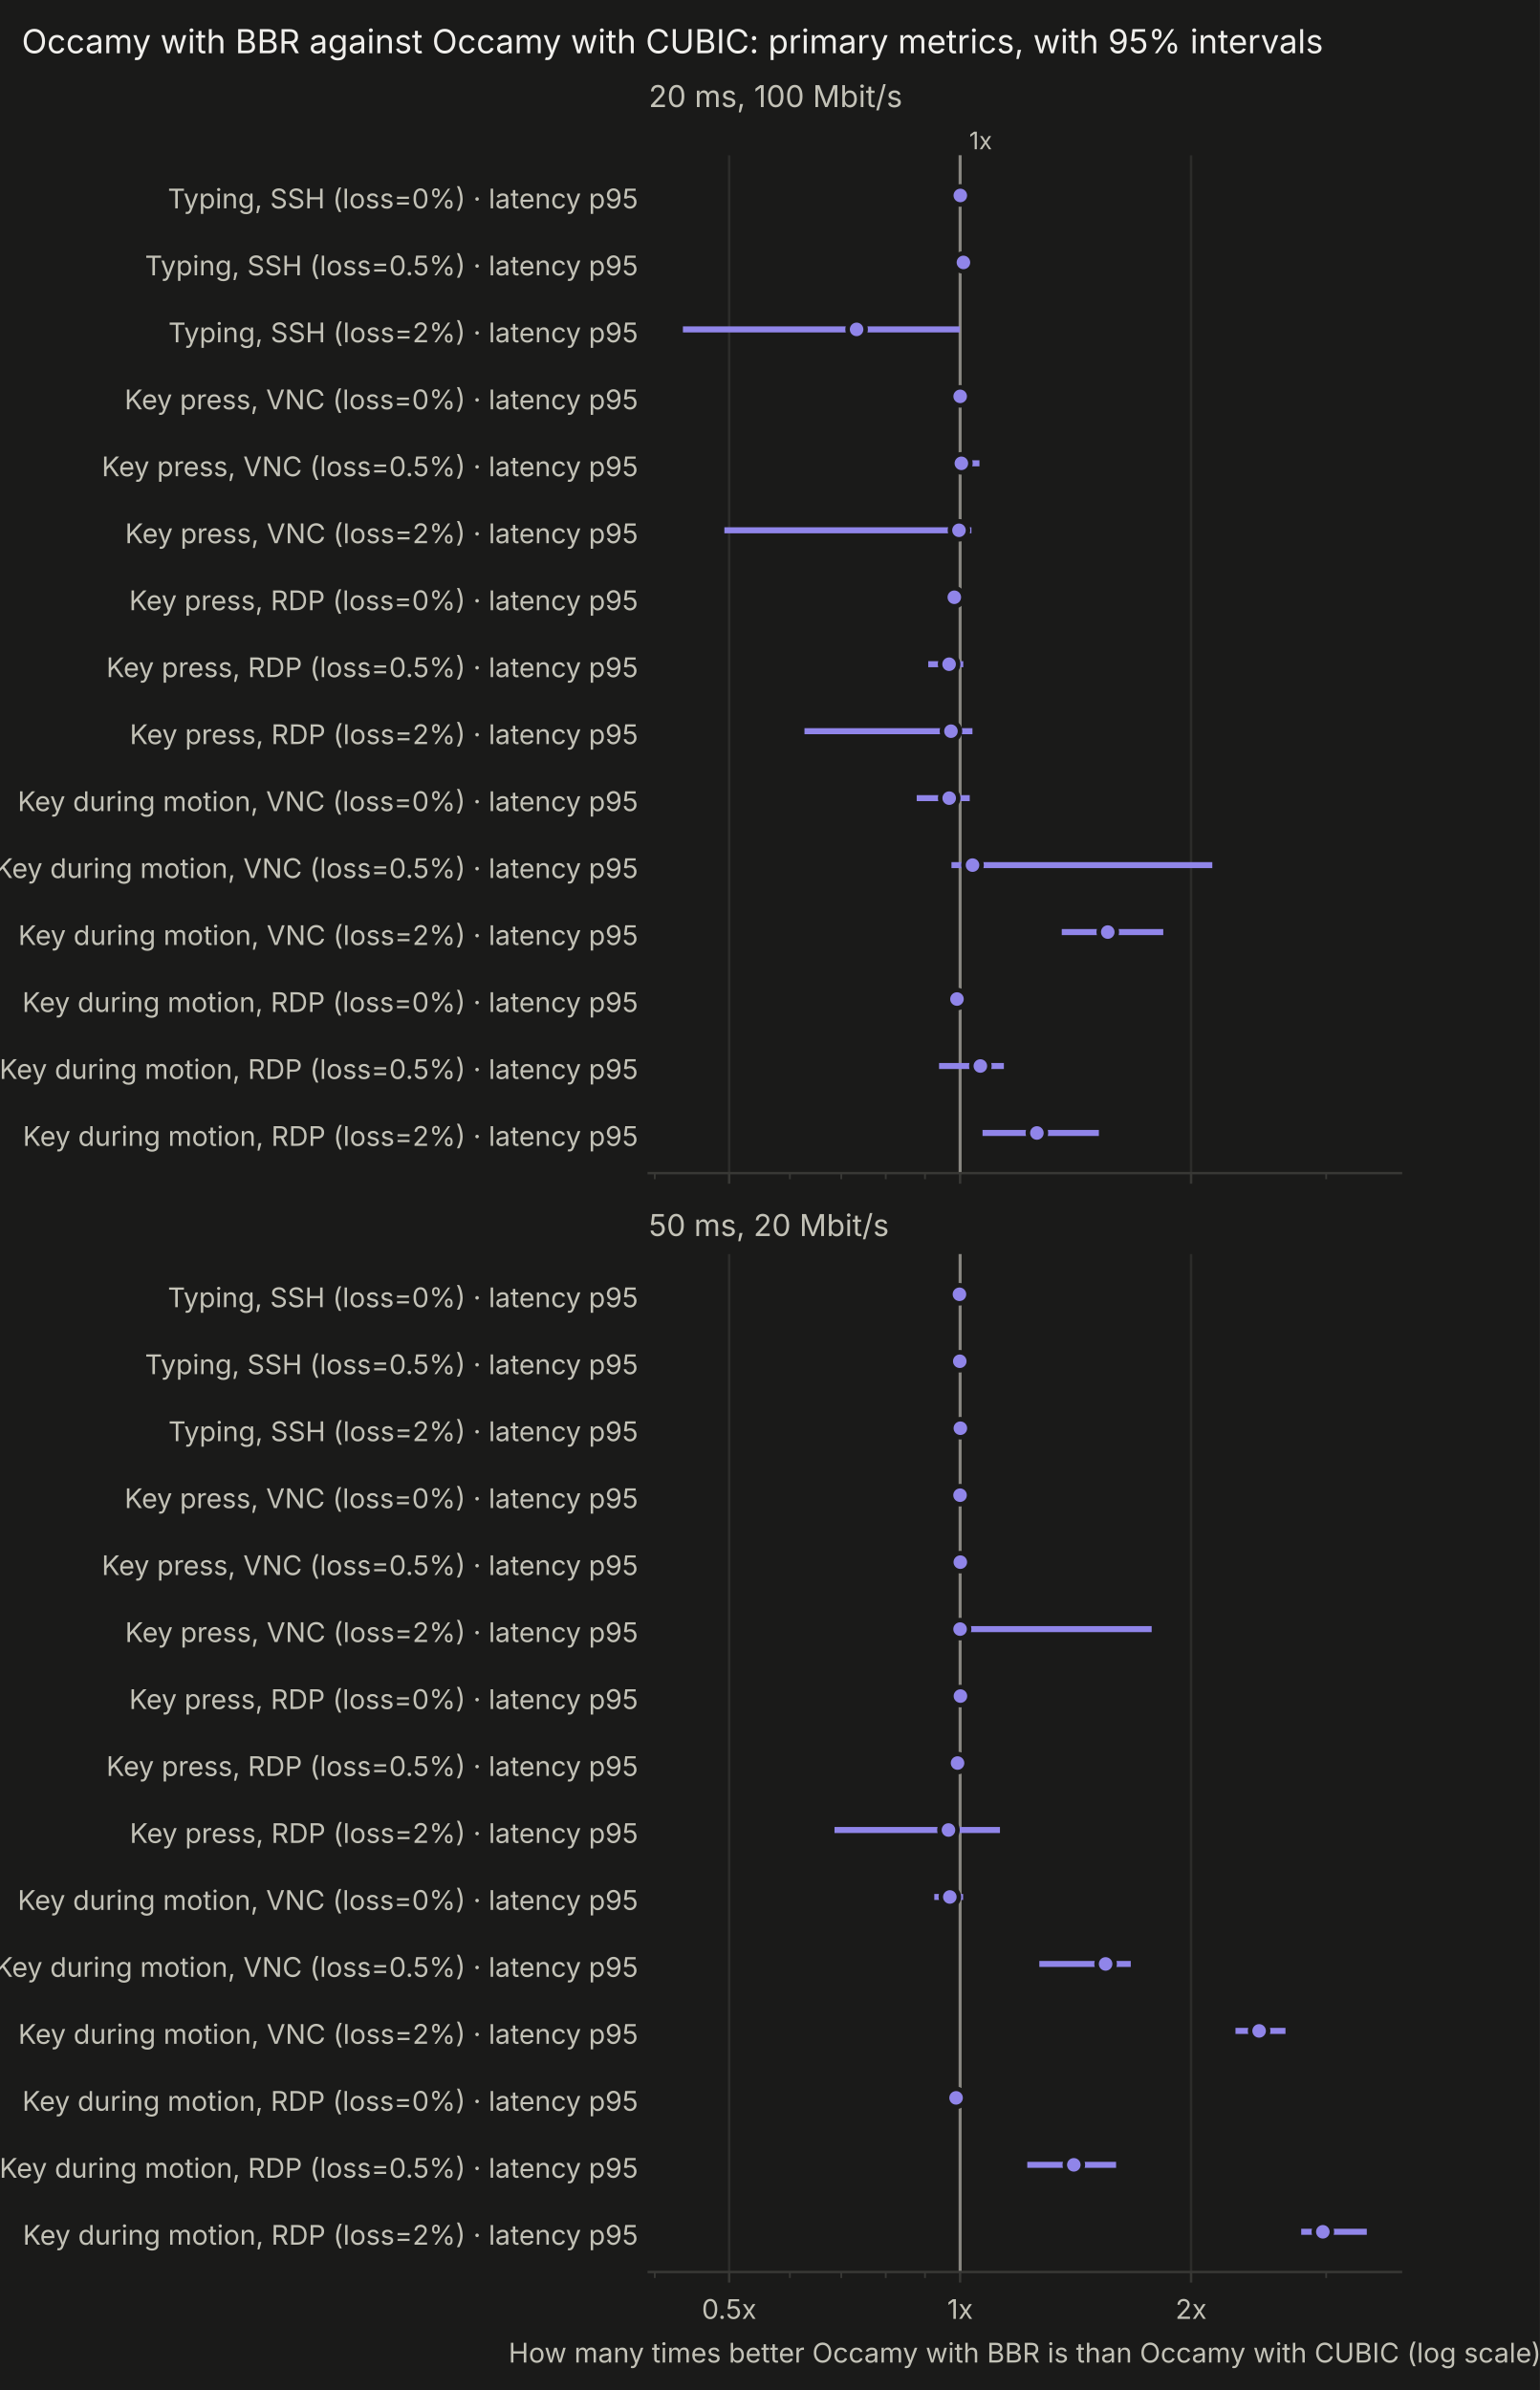
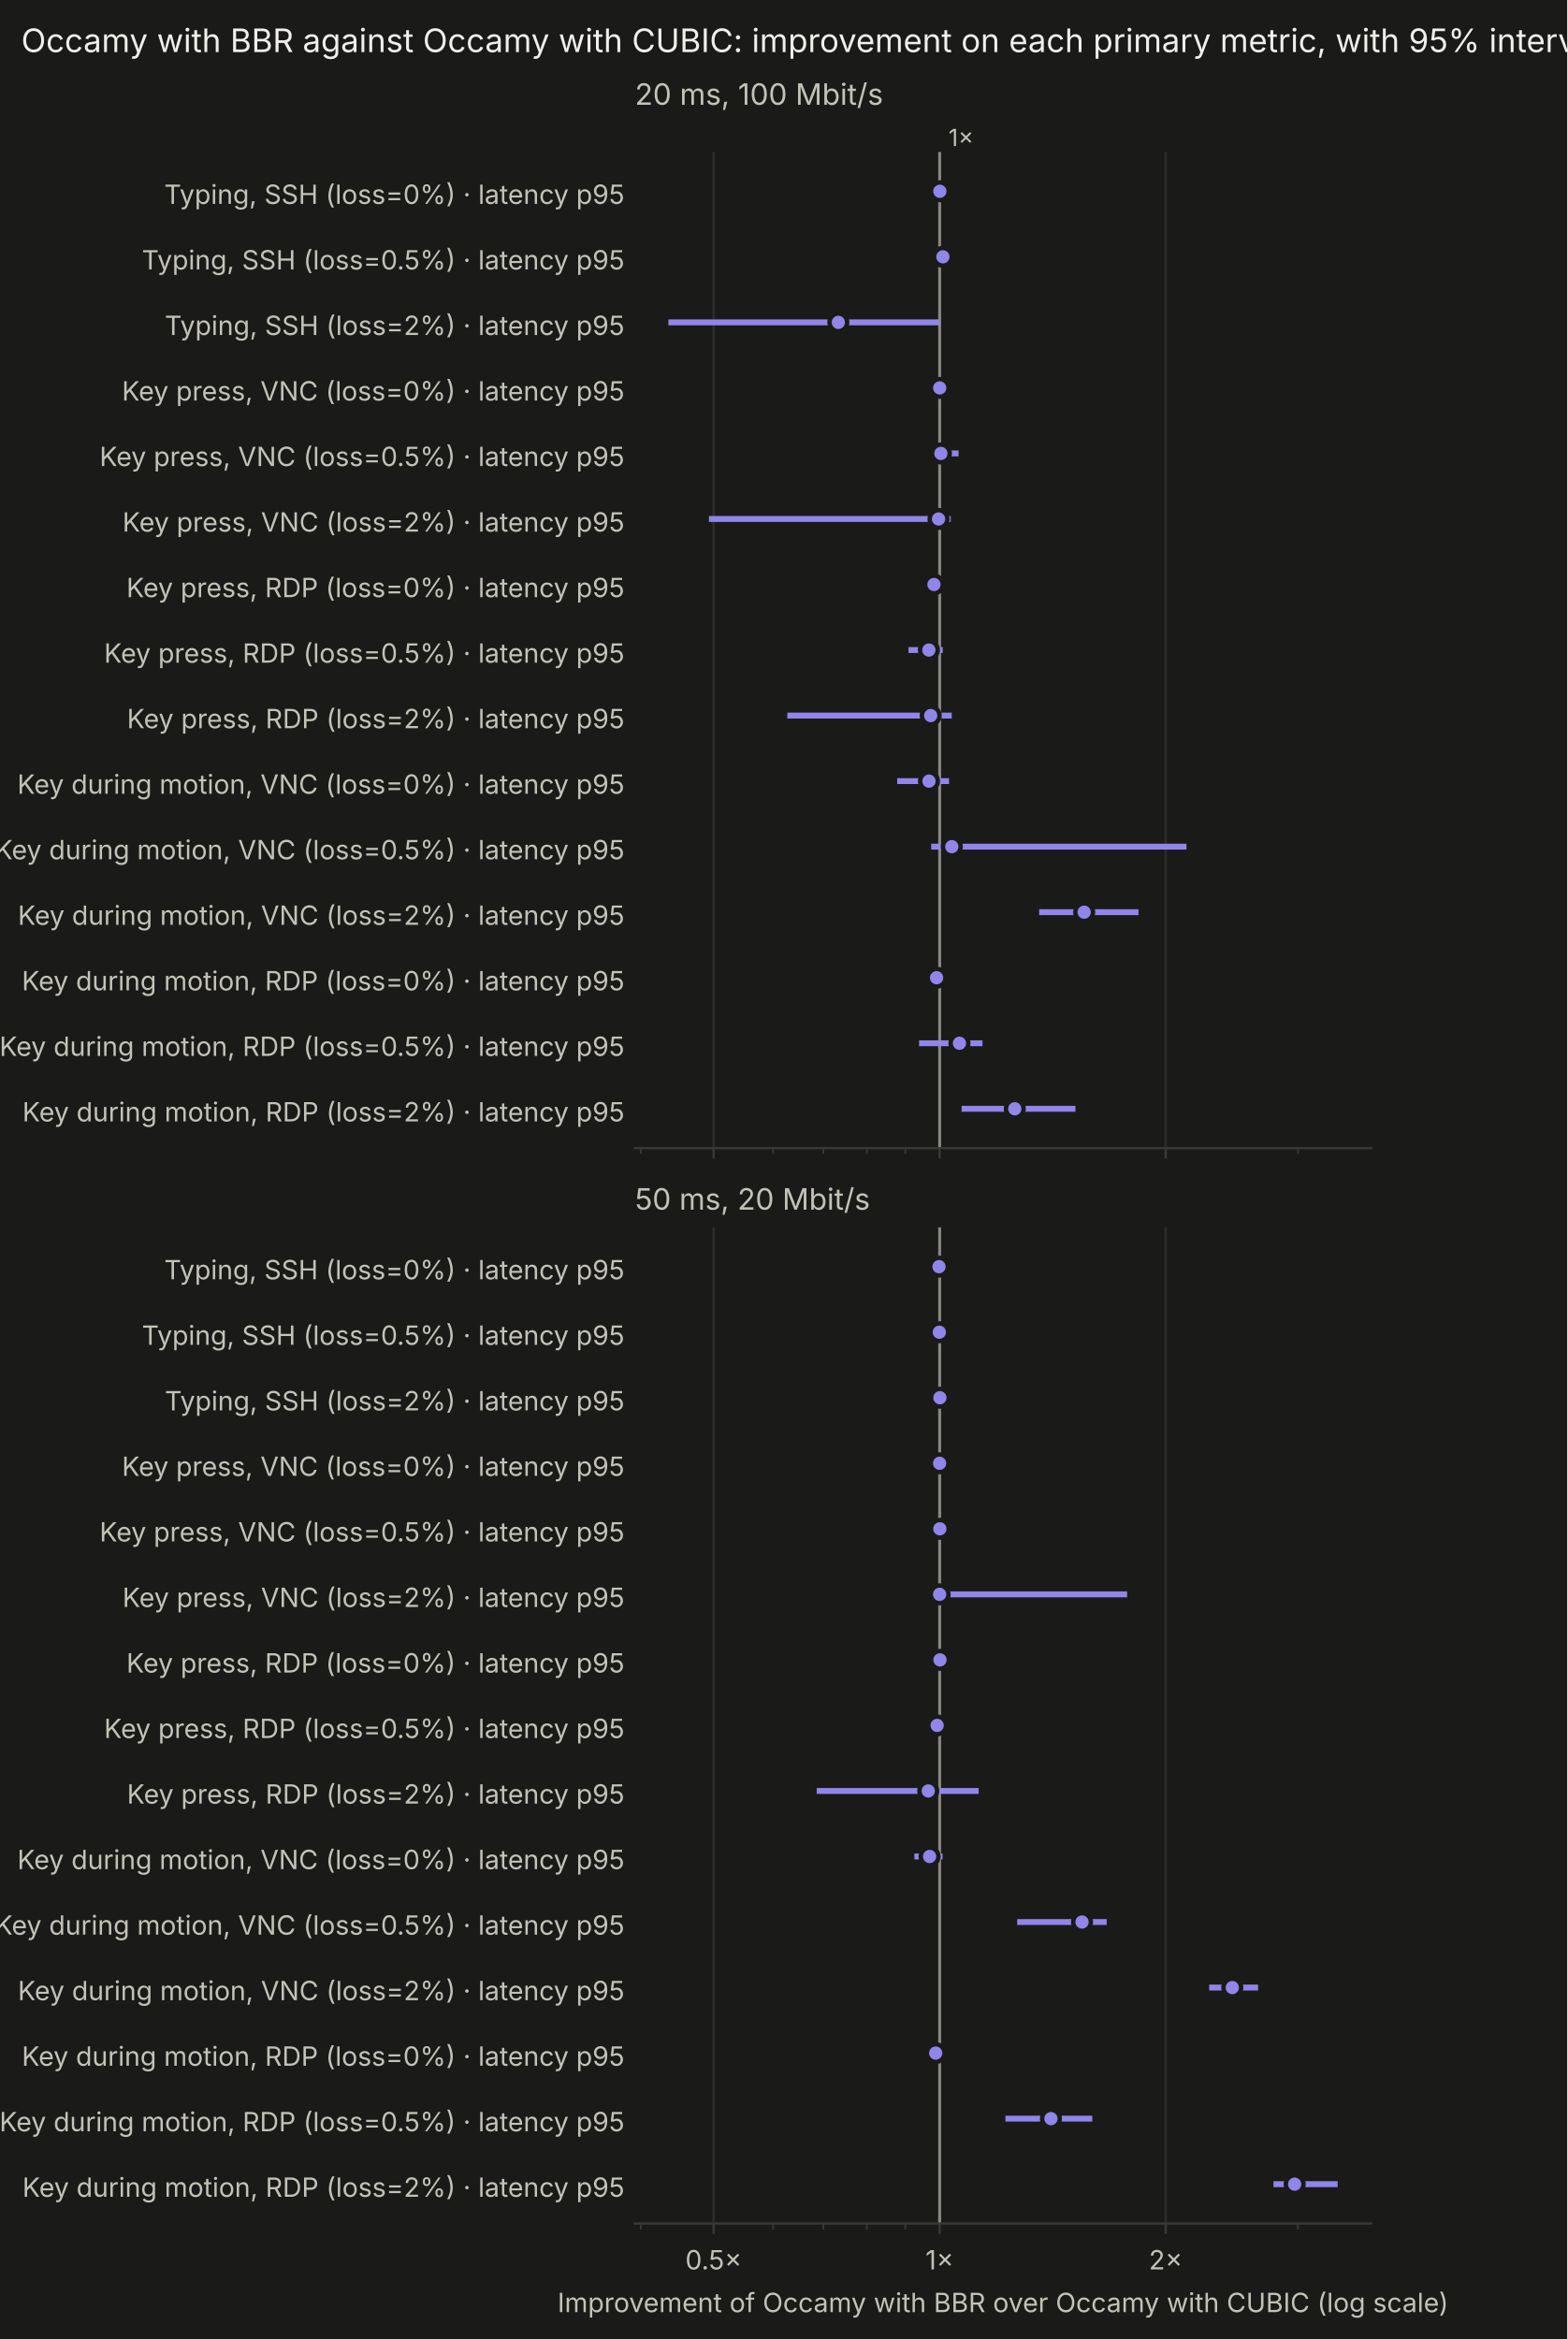
- <svg xmlns="http://www.w3.org/2000/svg" xmlns:xlink="http://www.w3.org/1999/xlink" width="511.127pt" height="793.2pt" viewBox="0 0 511.127 793.2" version="1.1">
+ <svg xmlns="http://www.w3.org/2000/svg" xmlns:xlink="http://www.w3.org/1999/xlink" width="531.495pt" height="793.2pt" viewBox="0 0 531.495 793.2" version="1.1">
  <defs>
    <style type="text/css">*{stroke-linejoin: round; stroke-linecap: butt}</style>
  </defs>
  <g id="figure_1">
    <g id="patch_1">
-       <path d="M 0 793.2  L 511.127 793.2  L 511.127 0  L 0 0  z " style="fill: #1a1a19" />
+       <path d="M 0 793.2  L 531.495 793.2  L 531.495 0  L 0 0  z " style="fill: #1a1a19" />
    </g>
    <g id="axes_1">
      <g id="patch_2">
        <path d="M 215.316 389.349  L 465 389.349  L 465 51.535  L 215.316 51.535  z " style="fill: #1a1a19" />
      </g>
      <g id="matplotlib.axis_1">
        <g id="xtick_1">
          <g id="line2d_1">
            <path d="M 242.007 389.349  L 242.007 51.535  " clip-path="url(#p639952509c)" style="fill: none; stroke: #2c2c2a; stroke-width: 0.8; stroke-linecap: square" />
          </g>
          <g id="line2d_2">
            <defs>
              <path id="mf6e2705bc7" d="M 0 0  L 0 3.5  " style="stroke: #383835; stroke-width: 0.8" />
            </defs>
            <g>
              <use xlink:href="#mf6e2705bc7" x="242.007" y="389.349" style="fill: #383835; stroke: #383835; stroke-width: 0.8" />
            </g>
          </g>
        </g>
        <g id="xtick_2">
          <g id="line2d_3">
            <path d="M 318.669 389.349  L 318.669 51.535  " clip-path="url(#p639952509c)" style="fill: none; stroke: #2c2c2a; stroke-width: 0.8; stroke-linecap: square" />
          </g>
          <g id="line2d_4">
            <g>
              <use xlink:href="#mf6e2705bc7" x="318.669" y="389.349" style="fill: #383835; stroke: #383835; stroke-width: 0.8" />
            </g>
          </g>
        </g>
        <g id="xtick_3">
          <g id="line2d_5">
            <path d="M 395.331 389.349  L 395.331 51.535  " clip-path="url(#p639952509c)" style="fill: none; stroke: #2c2c2a; stroke-width: 0.8; stroke-linecap: square" />
          </g>
          <g id="line2d_6">
            <g>
              <use xlink:href="#mf6e2705bc7" x="395.331" y="389.349" style="fill: #383835; stroke: #383835; stroke-width: 0.8" />
            </g>
          </g>
        </g>
        <g id="xtick_4">
          <g id="line2d_7">
            <defs>
              <path id="mfddab9a20a" d="M 0 0  L 0 2  " style="stroke: #383835; stroke-width: 0.6" />
            </defs>
            <g>
              <use xlink:href="#mfddab9a20a" x="217.327" y="389.349" style="fill: #383835; stroke: #383835; stroke-width: 0.6" />
            </g>
          </g>
        </g>
        <g id="xtick_5">
          <g id="line2d_8">
            <g>
              <use xlink:href="#mfddab9a20a" x="262.171" y="389.349" style="fill: #383835; stroke: #383835; stroke-width: 0.6" />
            </g>
          </g>
        </g>
        <g id="xtick_6">
          <g id="line2d_9">
            <g>
              <use xlink:href="#mfddab9a20a" x="279.221" y="389.349" style="fill: #383835; stroke: #383835; stroke-width: 0.6" />
            </g>
          </g>
        </g>
        <g id="xtick_7">
          <g id="line2d_10">
            <g>
              <use xlink:href="#mfddab9a20a" x="293.989" y="389.349" style="fill: #383835; stroke: #383835; stroke-width: 0.6" />
            </g>
          </g>
        </g>
        <g id="xtick_8">
          <g id="line2d_11">
            <g>
              <use xlink:href="#mfddab9a20a" x="307.016" y="389.349" style="fill: #383835; stroke: #383835; stroke-width: 0.6" />
            </g>
          </g>
        </g>
        <g id="xtick_9">
          <g id="line2d_12">
            <g>
              <use xlink:href="#mfddab9a20a" x="440.176" y="389.349" style="fill: #383835; stroke: #383835; stroke-width: 0.6" />
            </g>
          </g>
        </g>
      </g>
      <g id="matplotlib.axis_2">
        <g id="ytick_1">
          <g id="line2d_13" />
          <g id="text_1">
            <text style="font-size: 9px; font-family: 'Inter', 'Helvetica Neue', 'Arial', 'DejaVu Sans', sans-serif; text-anchor: end; fill: #c3c2b7" x="211.816" y="69.154" transform="rotate(-0 211.8157 69.1542)">Typing, SSH (loss=0%) · latency p95</text>
          </g>
        </g>
        <g id="ytick_2">
          <g id="line2d_14" />
          <g id="text_2">
            <text style="font-size: 9px; font-family: 'Inter', 'Helvetica Neue', 'Arial', 'DejaVu Sans', sans-serif; text-anchor: end; fill: #c3c2b7" x="211.816" y="91.379" transform="rotate(-0 211.8157 91.37874)">Typing, SSH (loss=0.5%) · latency p95</text>
          </g>
        </g>
        <g id="ytick_3">
          <g id="line2d_15" />
          <g id="text_3">
            <text style="font-size: 9px; font-family: 'Inter', 'Helvetica Neue', 'Arial', 'DejaVu Sans', sans-serif; text-anchor: end; fill: #c3c2b7" x="211.816" y="113.603" transform="rotate(-0 211.8157 113.6033)">Typing, SSH (loss=2%) · latency p95</text>
          </g>
        </g>
        <g id="ytick_4">
          <g id="line2d_16" />
          <g id="text_4">
            <text style="font-size: 9px; font-family: 'Inter', 'Helvetica Neue', 'Arial', 'DejaVu Sans', sans-serif; text-anchor: end; fill: #c3c2b7" x="211.816" y="135.828" transform="rotate(-0 211.8157 135.8278)">Key press, VNC (loss=0%) · latency p95</text>
          </g>
        </g>
        <g id="ytick_5">
          <g id="line2d_17" />
          <g id="text_5">
            <text style="font-size: 9px; font-family: 'Inter', 'Helvetica Neue', 'Arial', 'DejaVu Sans', sans-serif; text-anchor: end; fill: #c3c2b7" x="211.816" y="158.052" transform="rotate(-0 211.8157 158.0524)">Key press, VNC (loss=0.5%) · latency p95</text>
          </g>
        </g>
        <g id="ytick_6">
          <g id="line2d_18" />
          <g id="text_6">
            <text style="font-size: 9px; font-family: 'Inter', 'Helvetica Neue', 'Arial', 'DejaVu Sans', sans-serif; text-anchor: end; fill: #c3c2b7" x="211.816" y="180.277" transform="rotate(-0 211.8157 180.2769)">Key press, VNC (loss=2%) · latency p95</text>
          </g>
        </g>
        <g id="ytick_7">
          <g id="line2d_19" />
          <g id="text_7">
            <text style="font-size: 9px; font-family: 'Inter', 'Helvetica Neue', 'Arial', 'DejaVu Sans', sans-serif; text-anchor: end; fill: #c3c2b7" x="211.816" y="202.501" transform="rotate(-0 211.8157 202.5014)">Key press, RDP (loss=0%) · latency p95</text>
          </g>
        </g>
        <g id="ytick_8">
          <g id="line2d_20" />
          <g id="text_8">
            <text style="font-size: 9px; font-family: 'Inter', 'Helvetica Neue', 'Arial', 'DejaVu Sans', sans-serif; text-anchor: end; fill: #c3c2b7" x="211.816" y="224.726" transform="rotate(-0 211.8157 224.726)">Key press, RDP (loss=0.5%) · latency p95</text>
          </g>
        </g>
        <g id="ytick_9">
          <g id="line2d_21" />
          <g id="text_9">
            <text style="font-size: 9px; font-family: 'Inter', 'Helvetica Neue', 'Arial', 'DejaVu Sans', sans-serif; text-anchor: end; fill: #c3c2b7" x="211.816" y="246.951" transform="rotate(-0 211.8157 246.9505)">Key press, RDP (loss=2%) · latency p95</text>
          </g>
        </g>
        <g id="ytick_10">
          <g id="line2d_22" />
          <g id="text_10">
            <text style="font-size: 9px; font-family: 'Inter', 'Helvetica Neue', 'Arial', 'DejaVu Sans', sans-serif; text-anchor: end; fill: #c3c2b7" x="211.816" y="269.175" transform="rotate(-0 211.8157 269.1751)">Key during motion, VNC (loss=0%) · latency p95</text>
          </g>
        </g>
        <g id="ytick_11">
          <g id="line2d_23" />
          <g id="text_11">
            <text style="font-size: 9px; font-family: 'Inter', 'Helvetica Neue', 'Arial', 'DejaVu Sans', sans-serif; text-anchor: end; fill: #c3c2b7" x="211.816" y="291.4" transform="rotate(-0 211.8157 291.3996)">Key during motion, VNC (loss=0.5%) · latency p95</text>
          </g>
        </g>
        <g id="ytick_12">
          <g id="line2d_24" />
          <g id="text_12">
            <text style="font-size: 9px; font-family: 'Inter', 'Helvetica Neue', 'Arial', 'DejaVu Sans', sans-serif; text-anchor: end; fill: #c3c2b7" x="211.816" y="313.624" transform="rotate(-0 211.8157 313.6242)">Key during motion, VNC (loss=2%) · latency p95</text>
          </g>
        </g>
        <g id="ytick_13">
          <g id="line2d_25" />
          <g id="text_13">
            <text style="font-size: 9px; font-family: 'Inter', 'Helvetica Neue', 'Arial', 'DejaVu Sans', sans-serif; text-anchor: end; fill: #c3c2b7" x="211.816" y="335.849" transform="rotate(-0 211.8157 335.8487)">Key during motion, RDP (loss=0%) · latency p95</text>
          </g>
        </g>
        <g id="ytick_14">
          <g id="line2d_26" />
          <g id="text_14">
            <text style="font-size: 9px; font-family: 'Inter', 'Helvetica Neue', 'Arial', 'DejaVu Sans', sans-serif; text-anchor: end; fill: #c3c2b7" x="211.816" y="358.073" transform="rotate(-0 211.8157 358.0732)">Key during motion, RDP (loss=0.5%) · latency p95</text>
          </g>
        </g>
        <g id="ytick_15">
          <g id="line2d_27" />
          <g id="text_15">
            <text style="font-size: 9px; font-family: 'Inter', 'Helvetica Neue', 'Arial', 'DejaVu Sans', sans-serif; text-anchor: end; fill: #c3c2b7" x="211.816" y="380.298" transform="rotate(-0 211.8157 380.2978)">Key during motion, RDP (loss=2%) · latency p95</text>
          </g>
        </g>
      </g>
      <g id="line2d_28">
        <path d="M 318.669 389.349  L 318.669 51.535  " clip-path="url(#p639952509c)" style="fill: none; stroke: #898781; stroke-linecap: square" />
      </g>
      <g id="LineCollection_1">
        <path d="M 318.289 64.87  L 319.305 64.87  " clip-path="url(#p639952509c)" style="fill: none; stroke: #9085e9; stroke-width: 2" />
        <path d="M 318.684 87.095  L 322.34 87.095  " clip-path="url(#p639952509c)" style="fill: none; stroke: #9085e9; stroke-width: 2" />
        <path d="M 226.665 109.319  L 318.603 109.319  " clip-path="url(#p639952509c)" style="fill: none; stroke: #9085e9; stroke-width: 2" />
        <path d="M 318.005 131.544  L 319.241 131.544  " clip-path="url(#p639952509c)" style="fill: none; stroke: #9085e9; stroke-width: 2" />
        <path d="M 318.273 153.768  L 325.084 153.768  " clip-path="url(#p639952509c)" style="fill: none; stroke: #9085e9; stroke-width: 2" />
        <path d="M 240.426 175.993  L 322.421 175.993  " clip-path="url(#p639952509c)" style="fill: none; stroke: #9085e9; stroke-width: 2" />
        <path d="M 316.033 198.217  L 317.978 198.217  " clip-path="url(#p639952509c)" style="fill: none; stroke: #9085e9; stroke-width: 2" />
        <path d="M 308.095 220.442  L 319.72 220.442  " clip-path="url(#p639952509c)" style="fill: none; stroke: #9085e9; stroke-width: 2" />
        <path d="M 267.008 242.667  L 322.76 242.667  " clip-path="url(#p639952509c)" style="fill: none; stroke: #9085e9; stroke-width: 2" />
        <path d="M 304.263 264.891  L 321.858 264.891  " clip-path="url(#p639952509c)" style="fill: none; stroke: #9085e9; stroke-width: 2" />
        <path d="M 315.796 287.116  L 402.373 287.116  " clip-path="url(#p639952509c)" style="fill: none; stroke: #9085e9; stroke-width: 2" />
        <path d="M 352.408 309.34  L 386.097 309.34  " clip-path="url(#p639952509c)" style="fill: none; stroke: #9085e9; stroke-width: 2" />
        <path d="M 315.198 331.565  L 319.826 331.565  " clip-path="url(#p639952509c)" style="fill: none; stroke: #9085e9; stroke-width: 2" />
        <path d="M 311.681 353.789  L 333.194 353.789  " clip-path="url(#p639952509c)" style="fill: none; stroke: #9085e9; stroke-width: 2" />
        <path d="M 326.108 376.014  L 364.723 376.014  " clip-path="url(#p639952509c)" style="fill: none; stroke: #9085e9; stroke-width: 2" />
      </g>
      <g id="patch_3">
        <path d="M 215.316 389.349  L 465 389.349  " style="fill: none; stroke: #383835; stroke-width: 0.8; stroke-linejoin: miter; stroke-linecap: square" />
      </g>
      <g id="PathCollection_1">
        <defs>
          <path id="maa64cb2ecd" d="M 0 3  C 0.796 3 1.559 2.684 2.121 2.121  C 2.684 1.559 3 0.796 3 0  C 3 -0.796 2.684 -1.559 2.121 -2.121  C 1.559 -2.684 0.796 -3 0 -3  C -0.796 -3 -1.559 -2.684 -2.121 -2.121  C -2.684 -1.559 -3 -0.796 -3 0  C -3 0.796 -2.684 1.559 -2.121 2.121  C -1.559 2.684 -0.796 3 0 3  z " style="stroke: #1a1a19; stroke-width: 1.5" />
        </defs>
        <g clip-path="url(#p639952509c)">
          <use xlink:href="#maa64cb2ecd" x="318.736" y="64.87" style="fill: #9085e9; stroke: #1a1a19; stroke-width: 1.5" />
          <use xlink:href="#maa64cb2ecd" x="319.768" y="87.095" style="fill: #9085e9; stroke: #1a1a19; stroke-width: 1.5" />
          <use xlink:href="#maa64cb2ecd" x="284.311" y="109.319" style="fill: #9085e9; stroke: #1a1a19; stroke-width: 1.5" />
          <use xlink:href="#maa64cb2ecd" x="318.689" y="131.544" style="fill: #9085e9; stroke: #1a1a19; stroke-width: 1.5" />
          <use xlink:href="#maa64cb2ecd" x="319.086" y="153.768" style="fill: #9085e9; stroke: #1a1a19; stroke-width: 1.5" />
          <use xlink:href="#maa64cb2ecd" x="318.291" y="175.993" style="fill: #9085e9; stroke: #1a1a19; stroke-width: 1.5" />
          <use xlink:href="#maa64cb2ecd" x="316.742" y="198.217" style="fill: #9085e9; stroke: #1a1a19; stroke-width: 1.5" />
          <use xlink:href="#maa64cb2ecd" x="315.013" y="220.442" style="fill: #9085e9; stroke: #1a1a19; stroke-width: 1.5" />
          <use xlink:href="#maa64cb2ecd" x="315.63" y="242.667" style="fill: #9085e9; stroke: #1a1a19; stroke-width: 1.5" />
          <use xlink:href="#maa64cb2ecd" x="315.047" y="264.891" style="fill: #9085e9; stroke: #1a1a19; stroke-width: 1.5" />
          <use xlink:href="#maa64cb2ecd" x="322.789" y="287.116" style="fill: #9085e9; stroke: #1a1a19; stroke-width: 1.5" />
          <use xlink:href="#maa64cb2ecd" x="367.678" y="309.34" style="fill: #9085e9; stroke: #1a1a19; stroke-width: 1.5" />
          <use xlink:href="#maa64cb2ecd" x="317.628" y="331.565" style="fill: #9085e9; stroke: #1a1a19; stroke-width: 1.5" />
          <use xlink:href="#maa64cb2ecd" x="325.385" y="353.789" style="fill: #9085e9; stroke: #1a1a19; stroke-width: 1.5" />
          <use xlink:href="#maa64cb2ecd" x="344.152" y="376.014" style="fill: #9085e9; stroke: #1a1a19; stroke-width: 1.5" />
        </g>
      </g>
      <g id="text_16">
-         <text style="font-size: 8px; font-family: 'Inter', 'Helvetica Neue', 'Arial', 'DejaVu Sans', sans-serif; text-anchor: start; fill: #c3c2b7" x="321.669" y="49.535" transform="rotate(-0 321.669 49.53548)">1x</text>
+         <text style="font-size: 8px; font-family: 'Inter', 'Helvetica Neue', 'Arial', 'DejaVu Sans', sans-serif; text-anchor: start; fill: #c3c2b7" x="321.669" y="49.535" transform="rotate(-0 321.669 49.53548)">1×</text>
      </g>
      <g id="text_17">
        <text style="font-size: 10px; font-family: 'Inter', 'Helvetica Neue', 'Arial', 'DejaVu Sans', sans-serif; text-anchor: start; fill: #c3c2b7" x="215.316" y="35.535" transform="rotate(-0 215.3157 35.53548)">20 ms, 100 Mbit/s</text>
      </g>
    </g>
    <g id="axes_2">
      <g id="patch_4">
        <path d="M 215.316 754.03  L 465 754.03  L 465 416.216  L 215.316 416.216  z " style="fill: #1a1a19" />
      </g>
      <g id="matplotlib.axis_3">
        <g id="xtick_10">
          <g id="line2d_29">
            <path d="M 242.007 754.03  L 242.007 416.216  " clip-path="url(#p034181941b)" style="fill: none; stroke: #2c2c2a; stroke-width: 0.8; stroke-linecap: square" />
          </g>
          <g id="line2d_30">
            <g>
              <use xlink:href="#mf6e2705bc7" x="242.007" y="754.03" style="fill: #383835; stroke: #383835; stroke-width: 0.8" />
            </g>
          </g>
          <g id="text_18">
-             <text style="font-size: 9px; font-family: 'Inter', 'Helvetica Neue', 'Arial', 'DejaVu Sans', sans-serif; text-anchor: middle; fill: #c3c2b7" x="242.007" y="769.598" transform="rotate(-0 242.0065 769.5975)">0.5x</text>
+             <text style="font-size: 9px; font-family: 'Inter', 'Helvetica Neue', 'Arial', 'DejaVu Sans', sans-serif; text-anchor: middle; fill: #c3c2b7" x="242.007" y="769.598" transform="rotate(-0 242.0065 769.5975)">0.5×</text>
          </g>
        </g>
        <g id="xtick_11">
          <g id="line2d_31">
            <path d="M 318.669 754.03  L 318.669 416.216  " clip-path="url(#p034181941b)" style="fill: none; stroke: #2c2c2a; stroke-width: 0.8; stroke-linecap: square" />
          </g>
          <g id="line2d_32">
            <g>
              <use xlink:href="#mf6e2705bc7" x="318.669" y="754.03" style="fill: #383835; stroke: #383835; stroke-width: 0.8" />
            </g>
          </g>
          <g id="text_19">
-             <text style="font-size: 9px; font-family: 'Inter', 'Helvetica Neue', 'Arial', 'DejaVu Sans', sans-serif; text-anchor: middle; fill: #c3c2b7" x="318.669" y="769.598" transform="rotate(-0 318.669 769.5975)">1x</text>
+             <text style="font-size: 9px; font-family: 'Inter', 'Helvetica Neue', 'Arial', 'DejaVu Sans', sans-serif; text-anchor: middle; fill: #c3c2b7" x="318.669" y="769.598" transform="rotate(-0 318.669 769.5975)">1×</text>
          </g>
        </g>
        <g id="xtick_12">
          <g id="line2d_33">
            <path d="M 395.331 754.03  L 395.331 416.216  " clip-path="url(#p034181941b)" style="fill: none; stroke: #2c2c2a; stroke-width: 0.8; stroke-linecap: square" />
          </g>
          <g id="line2d_34">
            <g>
              <use xlink:href="#mf6e2705bc7" x="395.331" y="754.03" style="fill: #383835; stroke: #383835; stroke-width: 0.8" />
            </g>
          </g>
          <g id="text_20">
-             <text style="font-size: 9px; font-family: 'Inter', 'Helvetica Neue', 'Arial', 'DejaVu Sans', sans-serif; text-anchor: middle; fill: #c3c2b7" x="395.331" y="769.598" transform="rotate(-0 395.3314 769.5975)">2x</text>
+             <text style="font-size: 9px; font-family: 'Inter', 'Helvetica Neue', 'Arial', 'DejaVu Sans', sans-serif; text-anchor: middle; fill: #c3c2b7" x="395.331" y="769.598" transform="rotate(-0 395.3314 769.5975)">2×</text>
          </g>
        </g>
        <g id="xtick_13">
          <g id="line2d_35">
            <g>
              <use xlink:href="#mfddab9a20a" x="217.327" y="754.03" style="fill: #383835; stroke: #383835; stroke-width: 0.6" />
            </g>
          </g>
        </g>
        <g id="xtick_14">
          <g id="line2d_36">
            <g>
              <use xlink:href="#mfddab9a20a" x="262.171" y="754.03" style="fill: #383835; stroke: #383835; stroke-width: 0.6" />
            </g>
          </g>
        </g>
        <g id="xtick_15">
          <g id="line2d_37">
            <g>
              <use xlink:href="#mfddab9a20a" x="279.221" y="754.03" style="fill: #383835; stroke: #383835; stroke-width: 0.6" />
            </g>
          </g>
        </g>
        <g id="xtick_16">
          <g id="line2d_38">
            <g>
              <use xlink:href="#mfddab9a20a" x="293.989" y="754.03" style="fill: #383835; stroke: #383835; stroke-width: 0.6" />
            </g>
          </g>
        </g>
        <g id="xtick_17">
          <g id="line2d_39">
            <g>
              <use xlink:href="#mfddab9a20a" x="307.016" y="754.03" style="fill: #383835; stroke: #383835; stroke-width: 0.6" />
            </g>
          </g>
        </g>
        <g id="xtick_18">
          <g id="line2d_40">
            <g>
              <use xlink:href="#mfddab9a20a" x="440.176" y="754.03" style="fill: #383835; stroke: #383835; stroke-width: 0.6" />
            </g>
          </g>
        </g>
        <g id="text_21">
-           <text style="font-size: 9px; font-family: 'Inter', 'Helvetica Neue', 'Arial', 'DejaVu Sans', sans-serif; text-anchor: middle; fill: #c3c2b7" x="340.158" y="784.083" transform="rotate(-0 340.1577 784.0825)">How many times better Occamy with BBR is than Occamy with CUBIC (log scale)</text>
+           <text style="font-size: 9px; font-family: 'Inter', 'Helvetica Neue', 'Arial', 'DejaVu Sans', sans-serif; text-anchor: middle; fill: #c3c2b7" x="340.158" y="784.083" transform="rotate(-0 340.1577 784.0825)">Improvement of Occamy with BBR over Occamy with CUBIC (log scale)</text>
        </g>
      </g>
      <g id="matplotlib.axis_4">
        <g id="ytick_16">
          <g id="line2d_41" />
          <g id="text_22">
            <text style="font-size: 9px; font-family: 'Inter', 'Helvetica Neue', 'Arial', 'DejaVu Sans', sans-serif; text-anchor: end; fill: #c3c2b7" x="211.816" y="433.835" transform="rotate(-0 211.8157 433.8352)">Typing, SSH (loss=0%) · latency p95</text>
          </g>
        </g>
        <g id="ytick_17">
          <g id="line2d_42" />
          <g id="text_23">
            <text style="font-size: 9px; font-family: 'Inter', 'Helvetica Neue', 'Arial', 'DejaVu Sans', sans-serif; text-anchor: end; fill: #c3c2b7" x="211.816" y="456.06" transform="rotate(-0 211.8157 456.0598)">Typing, SSH (loss=0.5%) · latency p95</text>
          </g>
        </g>
        <g id="ytick_18">
          <g id="line2d_43" />
          <g id="text_24">
            <text style="font-size: 9px; font-family: 'Inter', 'Helvetica Neue', 'Arial', 'DejaVu Sans', sans-serif; text-anchor: end; fill: #c3c2b7" x="211.816" y="478.284" transform="rotate(-0 211.8157 478.2843)">Typing, SSH (loss=2%) · latency p95</text>
          </g>
        </g>
        <g id="ytick_19">
          <g id="line2d_44" />
          <g id="text_25">
            <text style="font-size: 9px; font-family: 'Inter', 'Helvetica Neue', 'Arial', 'DejaVu Sans', sans-serif; text-anchor: end; fill: #c3c2b7" x="211.816" y="500.509" transform="rotate(-0 211.8157 500.5088)">Key press, VNC (loss=0%) · latency p95</text>
          </g>
        </g>
        <g id="ytick_20">
          <g id="line2d_45" />
          <g id="text_26">
            <text style="font-size: 9px; font-family: 'Inter', 'Helvetica Neue', 'Arial', 'DejaVu Sans', sans-serif; text-anchor: end; fill: #c3c2b7" x="211.816" y="522.733" transform="rotate(-0 211.8157 522.7334)">Key press, VNC (loss=0.5%) · latency p95</text>
          </g>
        </g>
        <g id="ytick_21">
          <g id="line2d_46" />
          <g id="text_27">
            <text style="font-size: 9px; font-family: 'Inter', 'Helvetica Neue', 'Arial', 'DejaVu Sans', sans-serif; text-anchor: end; fill: #c3c2b7" x="211.816" y="544.958" transform="rotate(-0 211.8157 544.9579)">Key press, VNC (loss=2%) · latency p95</text>
          </g>
        </g>
        <g id="ytick_22">
          <g id="line2d_47" />
          <g id="text_28">
            <text style="font-size: 9px; font-family: 'Inter', 'Helvetica Neue', 'Arial', 'DejaVu Sans', sans-serif; text-anchor: end; fill: #c3c2b7" x="211.816" y="567.182" transform="rotate(-0 211.8157 567.1825)">Key press, RDP (loss=0%) · latency p95</text>
          </g>
        </g>
        <g id="ytick_23">
          <g id="line2d_48" />
          <g id="text_29">
            <text style="font-size: 9px; font-family: 'Inter', 'Helvetica Neue', 'Arial', 'DejaVu Sans', sans-serif; text-anchor: end; fill: #c3c2b7" x="211.816" y="589.407" transform="rotate(-0 211.8157 589.407)">Key press, RDP (loss=0.5%) · latency p95</text>
          </g>
        </g>
        <g id="ytick_24">
          <g id="line2d_49" />
          <g id="text_30">
            <text style="font-size: 9px; font-family: 'Inter', 'Helvetica Neue', 'Arial', 'DejaVu Sans', sans-serif; text-anchor: end; fill: #c3c2b7" x="211.816" y="611.632" transform="rotate(-0 211.8157 611.6316)">Key press, RDP (loss=2%) · latency p95</text>
          </g>
        </g>
        <g id="ytick_25">
          <g id="line2d_50" />
          <g id="text_31">
            <text style="font-size: 9px; font-family: 'Inter', 'Helvetica Neue', 'Arial', 'DejaVu Sans', sans-serif; text-anchor: end; fill: #c3c2b7" x="211.816" y="633.856" transform="rotate(-0 211.8157 633.8561)">Key during motion, VNC (loss=0%) · latency p95</text>
          </g>
        </g>
        <g id="ytick_26">
          <g id="line2d_51" />
          <g id="text_32">
            <text style="font-size: 9px; font-family: 'Inter', 'Helvetica Neue', 'Arial', 'DejaVu Sans', sans-serif; text-anchor: end; fill: #c3c2b7" x="211.816" y="656.081" transform="rotate(-0 211.8157 656.0806)">Key during motion, VNC (loss=0.5%) · latency p95</text>
          </g>
        </g>
        <g id="ytick_27">
          <g id="line2d_52" />
          <g id="text_33">
            <text style="font-size: 9px; font-family: 'Inter', 'Helvetica Neue', 'Arial', 'DejaVu Sans', sans-serif; text-anchor: end; fill: #c3c2b7" x="211.816" y="678.305" transform="rotate(-0 211.8157 678.3052)">Key during motion, VNC (loss=2%) · latency p95</text>
          </g>
        </g>
        <g id="ytick_28">
          <g id="line2d_53" />
          <g id="text_34">
            <text style="font-size: 9px; font-family: 'Inter', 'Helvetica Neue', 'Arial', 'DejaVu Sans', sans-serif; text-anchor: end; fill: #c3c2b7" x="211.816" y="700.53" transform="rotate(-0 211.8157 700.5297)">Key during motion, RDP (loss=0%) · latency p95</text>
          </g>
        </g>
        <g id="ytick_29">
          <g id="line2d_54" />
          <g id="text_35">
            <text style="font-size: 9px; font-family: 'Inter', 'Helvetica Neue', 'Arial', 'DejaVu Sans', sans-serif; text-anchor: end; fill: #c3c2b7" x="211.816" y="722.754" transform="rotate(-0 211.8157 722.7543)">Key during motion, RDP (loss=0.5%) · latency p95</text>
          </g>
        </g>
        <g id="ytick_30">
          <g id="line2d_55" />
          <g id="text_36">
            <text style="font-size: 9px; font-family: 'Inter', 'Helvetica Neue', 'Arial', 'DejaVu Sans', sans-serif; text-anchor: end; fill: #c3c2b7" x="211.816" y="744.979" transform="rotate(-0 211.8157 744.9788)">Key during motion, RDP (loss=2%) · latency p95</text>
          </g>
        </g>
      </g>
      <g id="line2d_56">
        <path d="M 318.669 754.03  L 318.669 416.216  " clip-path="url(#p034181941b)" style="fill: none; stroke: #898781; stroke-linecap: square" />
      </g>
      <g id="LineCollection_2">
        <path d="M 318.136 429.551  L 319.593 429.551  " clip-path="url(#p034181941b)" style="fill: none; stroke: #9085e9; stroke-width: 2" />
        <path d="M 317.321 451.776  L 318.873 451.776  " clip-path="url(#p034181941b)" style="fill: none; stroke: #9085e9; stroke-width: 2" />
        <path d="M 317.937 474  L 319.998 474  " clip-path="url(#p034181941b)" style="fill: none; stroke: #9085e9; stroke-width: 2" />
        <path d="M 318.316 496.225  L 318.988 496.225  " clip-path="url(#p034181941b)" style="fill: none; stroke: #9085e9; stroke-width: 2" />
        <path d="M 318.415 518.449  L 319.155 518.449  " clip-path="url(#p034181941b)" style="fill: none; stroke: #9085e9; stroke-width: 2" />
        <path d="M 315.931 540.674  L 382.246 540.674  " clip-path="url(#p034181941b)" style="fill: none; stroke: #9085e9; stroke-width: 2" />
        <path d="M 318.275 562.898  L 319.538 562.898  " clip-path="url(#p034181941b)" style="fill: none; stroke: #9085e9; stroke-width: 2" />
        <path d="M 315.662 585.123  L 319.341 585.123  " clip-path="url(#p034181941b)" style="fill: none; stroke: #9085e9; stroke-width: 2" />
        <path d="M 276.976 607.348  L 331.895 607.348  " clip-path="url(#p034181941b)" style="fill: none; stroke: #9085e9; stroke-width: 2" />
        <path d="M 310.097 629.572  L 319.671 629.572  " clip-path="url(#p034181941b)" style="fill: none; stroke: #9085e9; stroke-width: 2" />
        <path d="M 344.96 651.797  L 375.313 651.797  " clip-path="url(#p034181941b)" style="fill: none; stroke: #9085e9; stroke-width: 2" />
        <path d="M 410.068 674.021  L 426.661 674.021  " clip-path="url(#p034181941b)" style="fill: none; stroke: #9085e9; stroke-width: 2" />
        <path d="M 315.628 696.246  L 319.181 696.246  " clip-path="url(#p034181941b)" style="fill: none; stroke: #9085e9; stroke-width: 2" />
        <path d="M 340.964 718.47  L 370.436 718.47  " clip-path="url(#p034181941b)" style="fill: none; stroke: #9085e9; stroke-width: 2" />
        <path d="M 431.881 740.695  L 453.65 740.695  " clip-path="url(#p034181941b)" style="fill: none; stroke: #9085e9; stroke-width: 2" />
      </g>
      <g id="patch_5">
        <path d="M 215.316 754.03  L 465 754.03  " style="fill: none; stroke: #383835; stroke-width: 0.8; stroke-linejoin: miter; stroke-linecap: square" />
      </g>
      <g id="PathCollection_2">
        <g clip-path="url(#p034181941b)">
          <use xlink:href="#maa64cb2ecd" x="318.45" y="429.551" style="fill: #9085e9; stroke: #1a1a19; stroke-width: 1.5" />
          <use xlink:href="#maa64cb2ecd" x="318.557" y="451.776" style="fill: #9085e9; stroke: #1a1a19; stroke-width: 1.5" />
          <use xlink:href="#maa64cb2ecd" x="318.752" y="474" style="fill: #9085e9; stroke: #1a1a19; stroke-width: 1.5" />
          <use xlink:href="#maa64cb2ecd" x="318.645" y="496.225" style="fill: #9085e9; stroke: #1a1a19; stroke-width: 1.5" />
          <use xlink:href="#maa64cb2ecd" x="318.735" y="518.449" style="fill: #9085e9; stroke: #1a1a19; stroke-width: 1.5" />
          <use xlink:href="#maa64cb2ecd" x="318.657" y="540.674" style="fill: #9085e9; stroke: #1a1a19; stroke-width: 1.5" />
          <use xlink:href="#maa64cb2ecd" x="318.775" y="562.898" style="fill: #9085e9; stroke: #1a1a19; stroke-width: 1.5" />
          <use xlink:href="#maa64cb2ecd" x="317.817" y="585.123" style="fill: #9085e9; stroke: #1a1a19; stroke-width: 1.5" />
          <use xlink:href="#maa64cb2ecd" x="314.802" y="607.348" style="fill: #9085e9; stroke: #1a1a19; stroke-width: 1.5" />
          <use xlink:href="#maa64cb2ecd" x="315.255" y="629.572" style="fill: #9085e9; stroke: #1a1a19; stroke-width: 1.5" />
          <use xlink:href="#maa64cb2ecd" x="366.957" y="651.797" style="fill: #9085e9; stroke: #1a1a19; stroke-width: 1.5" />
          <use xlink:href="#maa64cb2ecd" x="417.91" y="674.021" style="fill: #9085e9; stroke: #1a1a19; stroke-width: 1.5" />
          <use xlink:href="#maa64cb2ecd" x="317.328" y="696.246" style="fill: #9085e9; stroke: #1a1a19; stroke-width: 1.5" />
          <use xlink:href="#maa64cb2ecd" x="356.409" y="718.47" style="fill: #9085e9; stroke: #1a1a19; stroke-width: 1.5" />
          <use xlink:href="#maa64cb2ecd" x="439.062" y="740.695" style="fill: #9085e9; stroke: #1a1a19; stroke-width: 1.5" />
        </g>
      </g>
      <g id="text_37">
        <text style="font-size: 10px; font-family: 'Inter', 'Helvetica Neue', 'Arial', 'DejaVu Sans', sans-serif; text-anchor: start; fill: #c3c2b7" x="215.316" y="410.216" transform="rotate(-0 215.3157 410.2165)">50 ms, 20 Mbit/s</text>
      </g>
    </g>
    <g id="text_38">
-       <text style="font-size: 11px; font-family: 'Inter', 'Helvetica Neue', 'Arial', 'DejaVu Sans', sans-serif; text-anchor: start; fill: #f0efec" x="7.2" y="17.672" transform="rotate(-0 7.2 17.672)">Occamy with BBR against Occamy with CUBIC: primary metrics, with 95% intervals</text>
+       <text style="font-size: 11px; font-family: 'Inter', 'Helvetica Neue', 'Arial', 'DejaVu Sans', sans-serif; text-anchor: start; fill: #f0efec" x="7.2" y="17.672" transform="rotate(-0 7.2 17.672)">Occamy with BBR against Occamy with CUBIC: improvement on each primary metric, with 95% intervals</text>
    </g>
  </g>
  <defs>
    <clipPath id="p639952509c">
      <rect x="215.316" y="51.535" width="249.684" height="337.813" />
    </clipPath>
    <clipPath id="p034181941b">
      <rect x="215.316" y="416.216" width="249.684" height="337.813" />
    </clipPath>
  </defs>
</svg>
